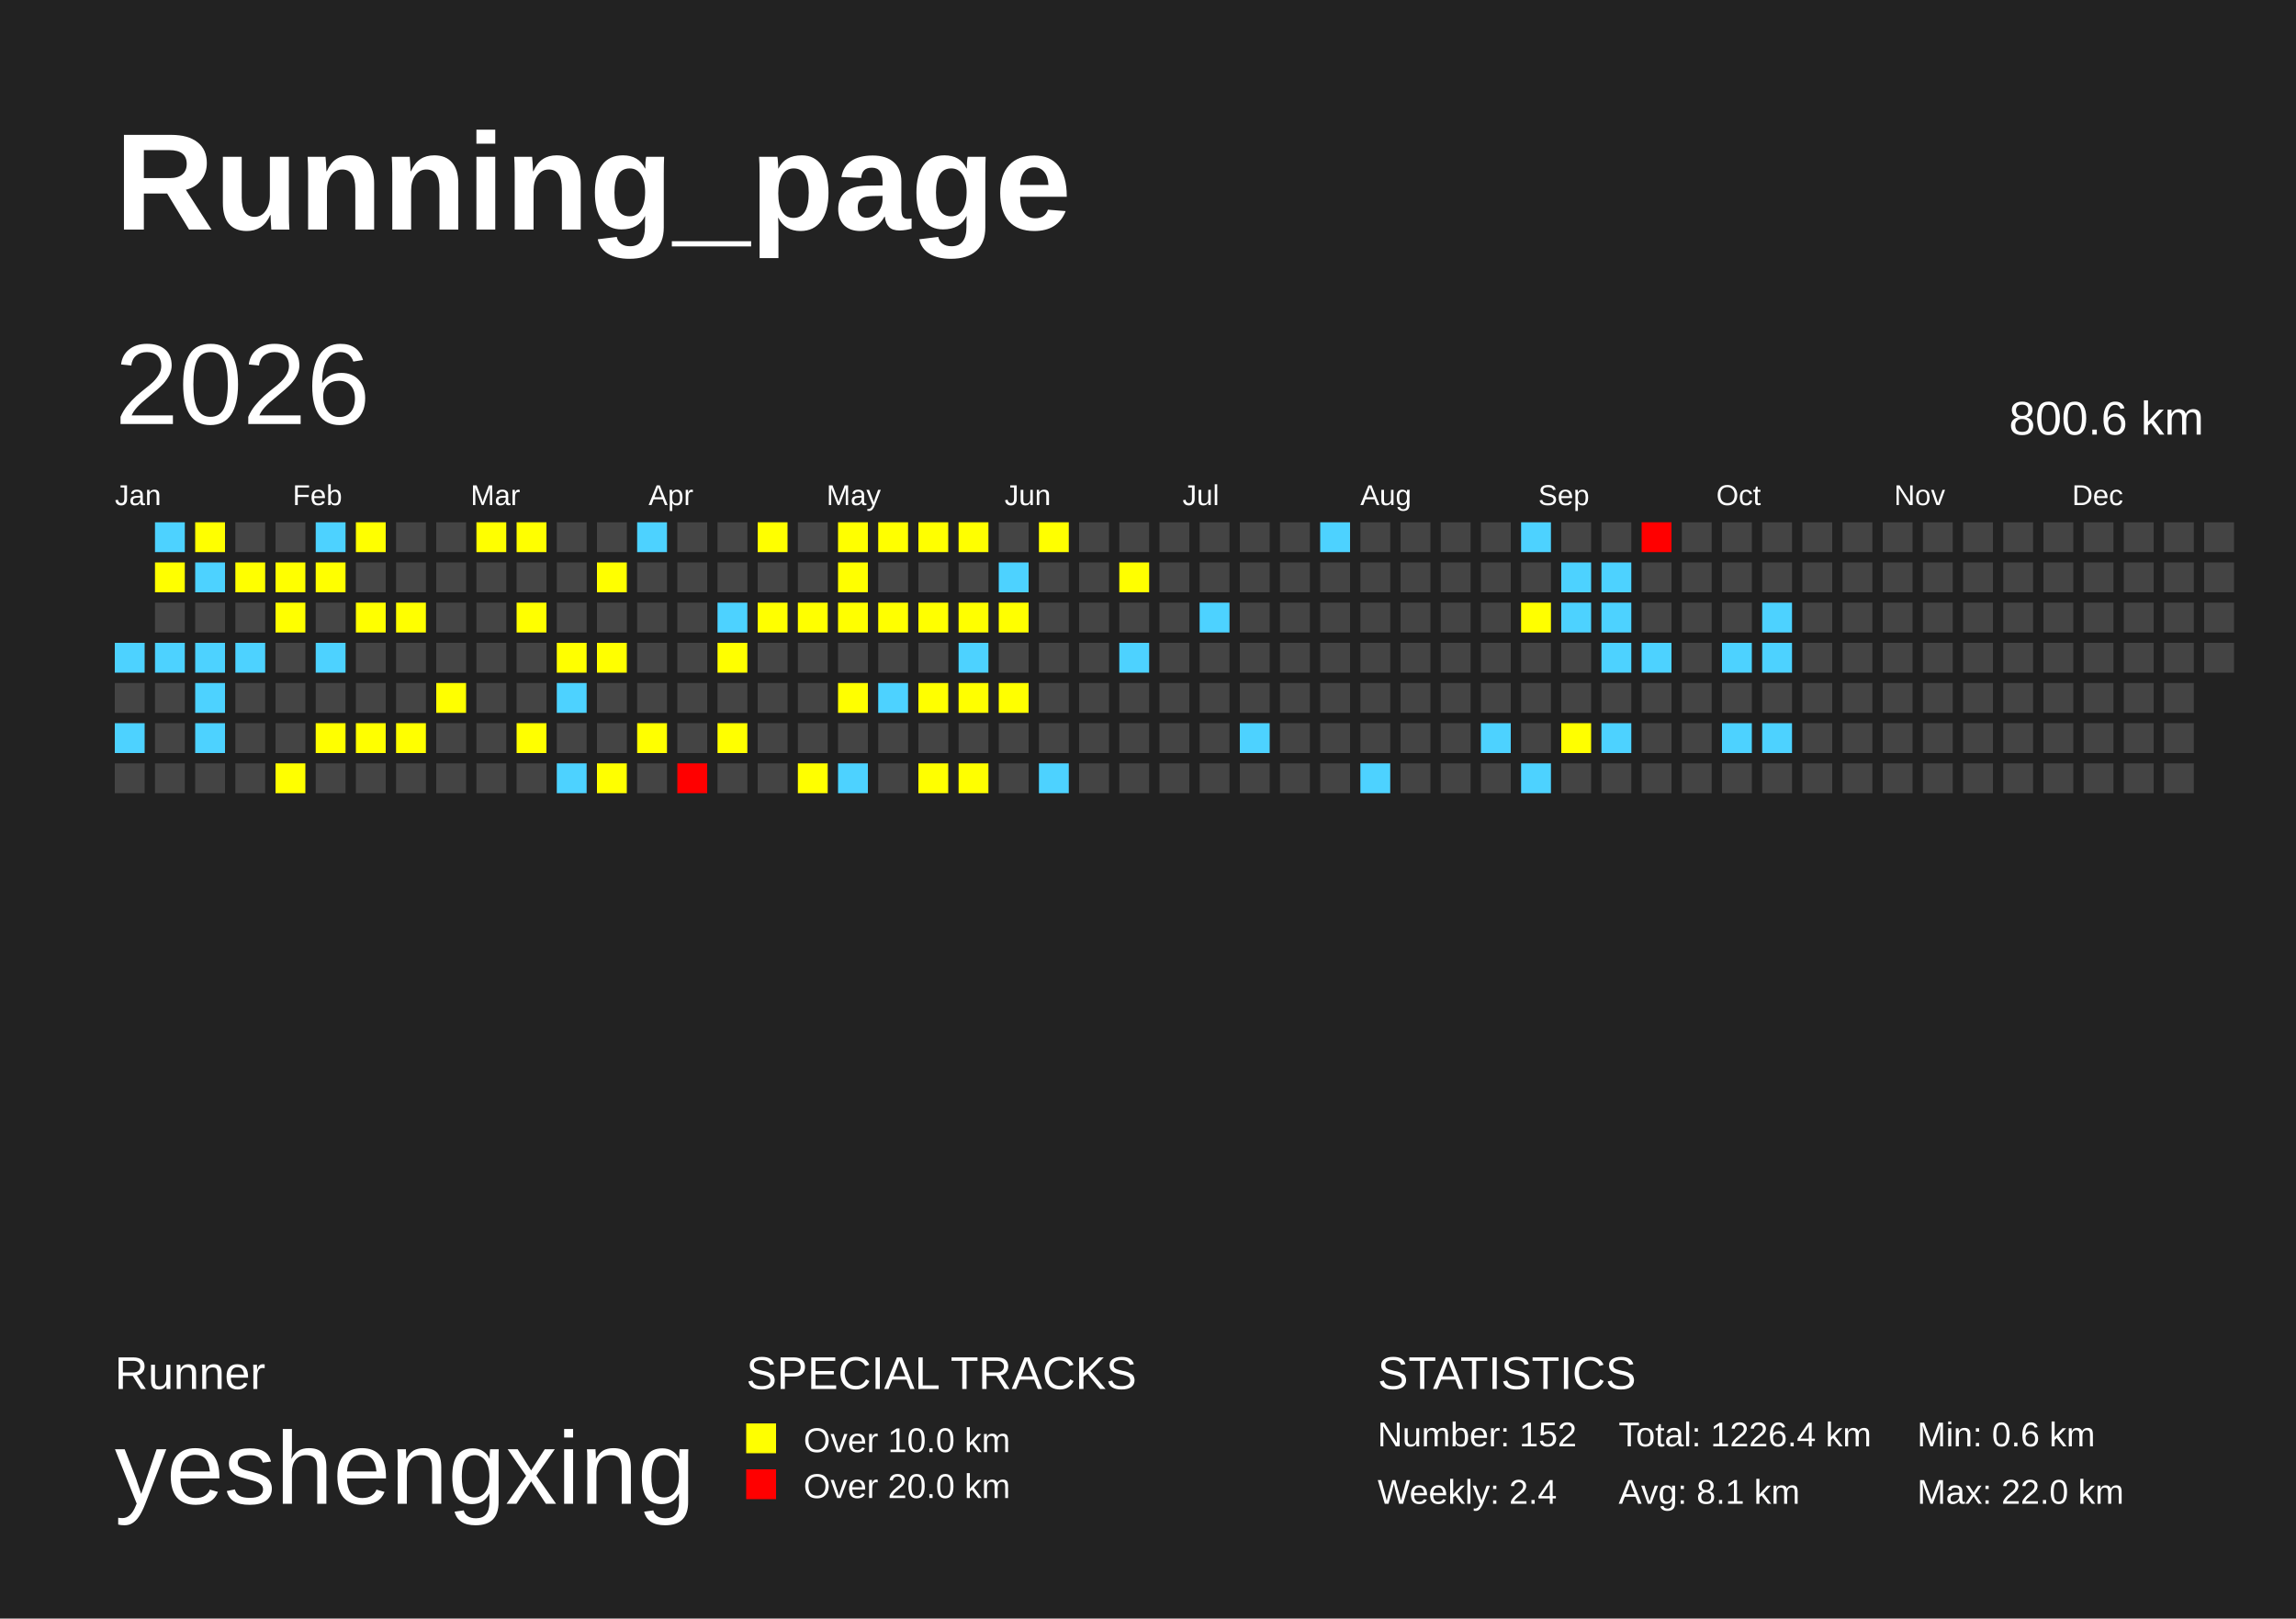
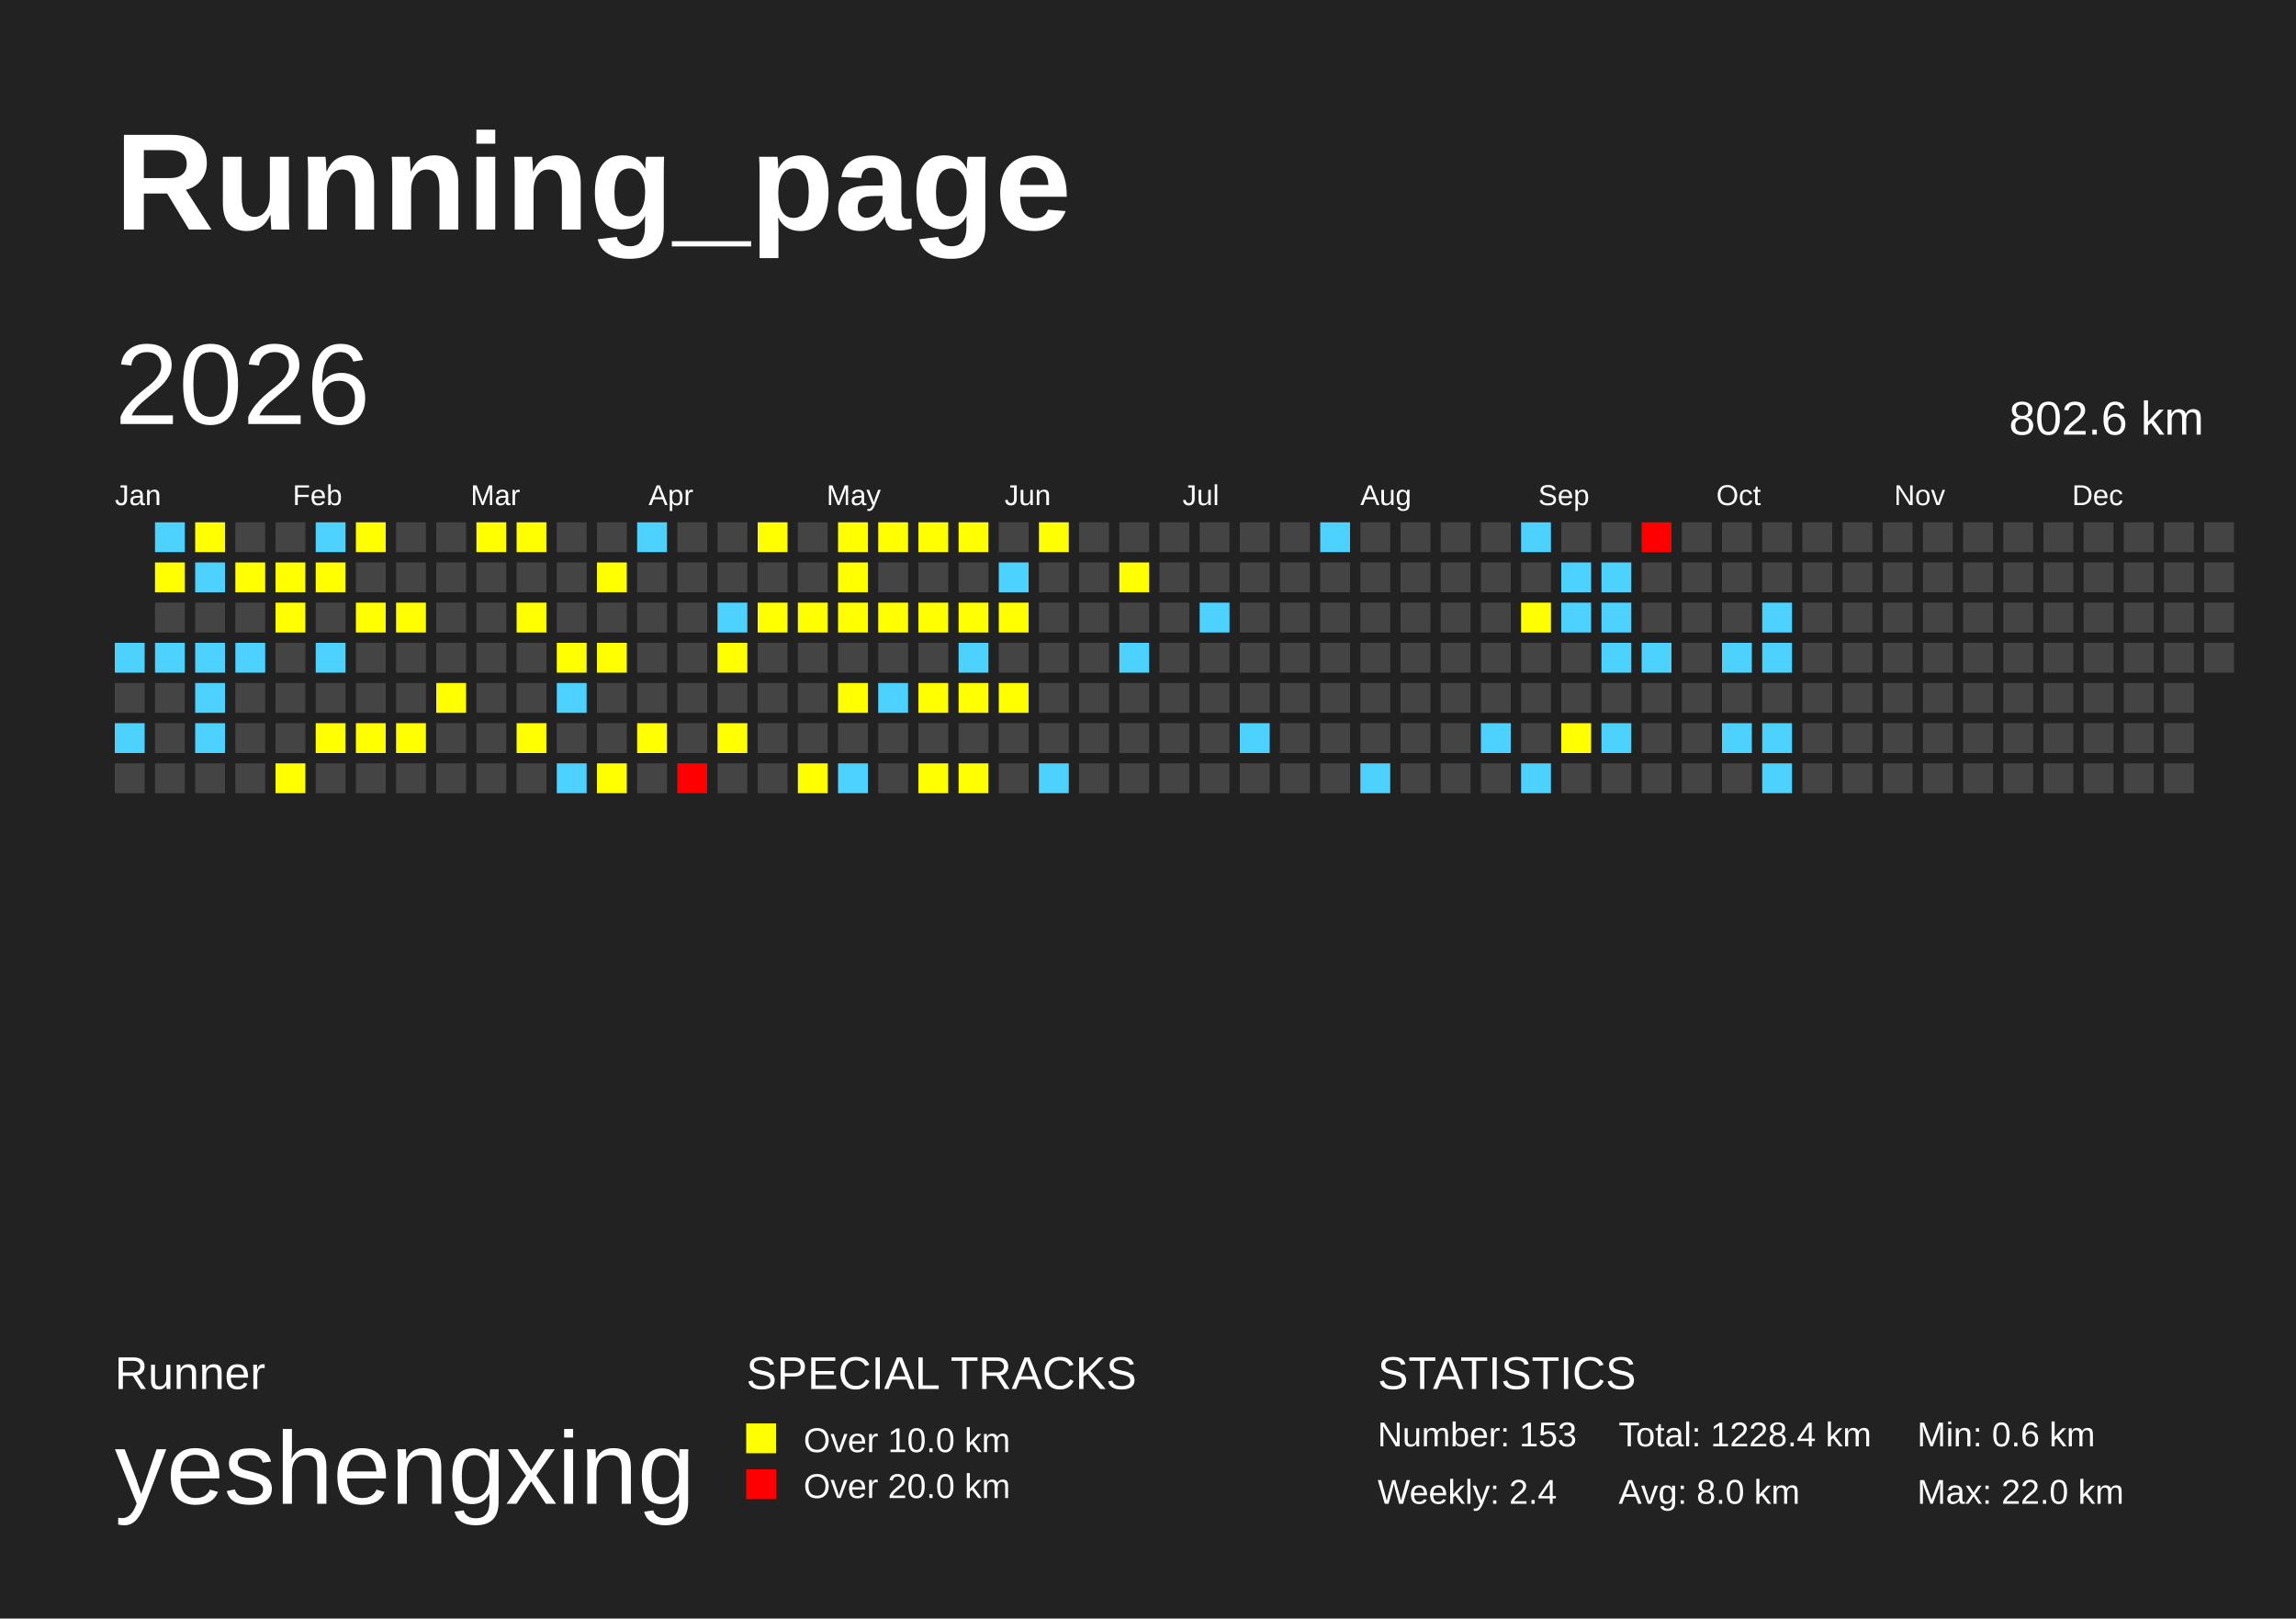
<svg xmlns="http://www.w3.org/2000/svg" baseProfile="full" height="141mm" version="1.1" viewBox="0,0,200,141" width="200mm">
  <defs />
  <rect fill="#222222" height="141" width="200" x="0" y="0" />
  <text fill="#FFFFFF" style="font-size:12px; font-family:Arial; font-weight:bold;" x="10" y="20">Running_page</text>
  <text fill="#FFFFFF" style="font-size:4px; font-family:Arial" x="10" y="121">Runner</text>
  <text fill="#FFFFFF" style="font-size:9px; font-family:Arial" x="10" y="131">yeshengxing</text>
  <text fill="#FFFFFF" style="font-size:4px; font-family:Arial" x="65" y="121">SPECIAL TRACKS</text>
  <rect fill="yellow" height="2.6" width="2.6" x="65" y="124" />
  <text fill="#FFFFFF" style="font-size:3px; font-family:Arial" x="70" y="126.5">Over 10.0 km</text>
  <rect fill="red" height="2.6" width="2.6" x="65" y="128" />
  <text fill="#FFFFFF" style="font-size:3px; font-family:Arial" x="70" y="130.5">Over 20.0 km</text>
  <text fill="#FFFFFF" style="font-size:4px; font-family:Arial" x="120" y="121">STATISTICS</text>
-   <text fill="#FFFFFF" style="font-size:3px; font-family:Arial" x="120" y="126">Number: 152</text>
+   <text fill="#FFFFFF" style="font-size:3px; font-family:Arial" x="120" y="126">Number: 153</text>
  <text fill="#FFFFFF" style="font-size:3px; font-family:Arial" x="120" y="131">Weekly: 2.4</text>
-   <text fill="#FFFFFF" style="font-size:3px; font-family:Arial" x="141" y="126">Total: 1226.4 km</text>
-   <text fill="#FFFFFF" style="font-size:3px; font-family:Arial" x="141" y="131">Avg: 8.1 km</text>
+   <text fill="#FFFFFF" style="font-size:3px; font-family:Arial" x="141" y="126">Total: 1228.4 km</text>
+   <text fill="#FFFFFF" style="font-size:3px; font-family:Arial" x="141" y="131">Avg: 8.0 km</text>
  <text fill="#FFFFFF" style="font-size:3px; font-family:Arial" x="167" y="126">Min: 0.6 km</text>
  <text fill="#FFFFFF" style="font-size:3px; font-family:Arial" x="167" y="131">Max: 22.0 km</text>
  <text dominant-baseline="hanging" fill="#FFFFFF" style="font-size:10.0px; font-family:Arial;" x="10" y="30">2026</text>
-   <text dominant-baseline="hanging" fill="#FFFFFF" style="font-size:4.125px; font-family:Arial;" x="175" y="35">800.6 km</text>
+   <text dominant-baseline="hanging" fill="#FFFFFF" style="font-size:4.125px; font-family:Arial;" x="175" y="35">802.6 km</text>
  <text fill="#FFFFFF" style="font-size:2.5px; font-family:Arial" x="10.0" y="44">Jan</text>
  <text fill="#FFFFFF" style="font-size:2.5px; font-family:Arial" x="25.5" y="44">Feb</text>
  <text fill="#FFFFFF" style="font-size:2.5px; font-family:Arial" x="41.0" y="44">Mar</text>
  <text fill="#FFFFFF" style="font-size:2.5px; font-family:Arial" x="56.5" y="44">Apr</text>
  <text fill="#FFFFFF" style="font-size:2.5px; font-family:Arial" x="72.0" y="44">May</text>
  <text fill="#FFFFFF" style="font-size:2.5px; font-family:Arial" x="87.5" y="44">Jun</text>
  <text fill="#FFFFFF" style="font-size:2.5px; font-family:Arial" x="103.0" y="44">Jul</text>
  <text fill="#FFFFFF" style="font-size:2.5px; font-family:Arial" x="118.5" y="44">Aug</text>
  <text fill="#FFFFFF" style="font-size:2.5px; font-family:Arial" x="134.0" y="44">Sep</text>
  <text fill="#FFFFFF" style="font-size:2.5px; font-family:Arial" x="149.5" y="44">Oct</text>
  <text fill="#FFFFFF" style="font-size:2.5px; font-family:Arial" x="165.0" y="44">Nov</text>
  <text fill="#FFFFFF" style="font-size:2.5px; font-family:Arial" x="180.5" y="44">Dec</text>
  <rect fill="#4dd2ff" height="2.6" width="2.6" x="10.0" y="56.0" />
  <rect fill="#444444" height="2.6" width="2.6" x="10.0" y="59.5" />
  <rect fill="#4dd2ff" height="2.6" width="2.6" x="10.0" y="63.0" />
  <rect fill="#444444" height="2.6" width="2.6" x="10.0" y="66.5" />
  <rect fill="#4dd2ff" height="2.6" width="2.6" x="13.5" y="45.5" />
  <rect fill="yellow" height="2.6" width="2.6" x="13.5" y="49.0" />
  <rect fill="#444444" height="2.6" width="2.6" x="13.5" y="52.5" />
  <rect fill="#4dd2ff" height="2.6" width="2.6" x="13.5" y="56.0" />
  <rect fill="#444444" height="2.6" width="2.6" x="13.5" y="59.5" />
  <rect fill="#444444" height="2.6" width="2.6" x="13.5" y="63.0" />
  <rect fill="#444444" height="2.6" width="2.6" x="13.5" y="66.5" />
  <rect fill="yellow" height="2.6" width="2.6" x="17.0" y="45.5" />
  <rect fill="#4dd2ff" height="2.6" width="2.6" x="17.0" y="49.0" />
  <rect fill="#444444" height="2.6" width="2.6" x="17.0" y="52.5" />
  <rect fill="#4dd2ff" height="2.6" width="2.6" x="17.0" y="56.0" />
  <rect fill="#4dd2ff" height="2.6" width="2.6" x="17.0" y="59.5" />
  <rect fill="#4dd2ff" height="2.6" width="2.6" x="17.0" y="63.0" />
  <rect fill="#444444" height="2.6" width="2.6" x="17.0" y="66.5" />
  <rect fill="#444444" height="2.6" width="2.6" x="20.5" y="45.5" />
  <rect fill="yellow" height="2.6" width="2.6" x="20.5" y="49.0" />
  <rect fill="#444444" height="2.6" width="2.6" x="20.5" y="52.5" />
  <rect fill="#4dd2ff" height="2.6" width="2.6" x="20.5" y="56.0" />
  <rect fill="#444444" height="2.6" width="2.6" x="20.5" y="59.5" />
  <rect fill="#444444" height="2.6" width="2.6" x="20.5" y="63.0" />
  <rect fill="#444444" height="2.6" width="2.6" x="20.5" y="66.5" />
  <rect fill="#444444" height="2.6" width="2.6" x="24.0" y="45.5" />
  <rect fill="yellow" height="2.6" width="2.6" x="24.0" y="49.0" />
  <rect fill="yellow" height="2.6" width="2.6" x="24.0" y="52.5" />
  <rect fill="#444444" height="2.6" width="2.6" x="24.0" y="56.0" />
  <rect fill="#444444" height="2.6" width="2.6" x="24.0" y="59.5" />
  <rect fill="#444444" height="2.6" width="2.6" x="24.0" y="63.0" />
  <rect fill="yellow" height="2.6" width="2.6" x="24.0" y="66.5" />
  <rect fill="#4dd2ff" height="2.6" width="2.6" x="27.5" y="45.5" />
  <rect fill="yellow" height="2.6" width="2.6" x="27.5" y="49.0" />
  <rect fill="#444444" height="2.6" width="2.6" x="27.5" y="52.5" />
  <rect fill="#4dd2ff" height="2.6" width="2.6" x="27.5" y="56.0" />
  <rect fill="#444444" height="2.6" width="2.6" x="27.5" y="59.5" />
  <rect fill="yellow" height="2.6" width="2.6" x="27.5" y="63.0" />
  <rect fill="#444444" height="2.6" width="2.6" x="27.5" y="66.5" />
  <rect fill="yellow" height="2.6" width="2.6" x="31.0" y="45.5" />
  <rect fill="#444444" height="2.6" width="2.6" x="31.0" y="49.0" />
  <rect fill="yellow" height="2.6" width="2.6" x="31.0" y="52.5" />
  <rect fill="#444444" height="2.6" width="2.6" x="31.0" y="56.0" />
  <rect fill="#444444" height="2.6" width="2.6" x="31.0" y="59.5" />
  <rect fill="yellow" height="2.6" width="2.6" x="31.0" y="63.0" />
  <rect fill="#444444" height="2.6" width="2.6" x="31.0" y="66.5" />
  <rect fill="#444444" height="2.6" width="2.6" x="34.5" y="45.5" />
  <rect fill="#444444" height="2.6" width="2.6" x="34.5" y="49.0" />
  <rect fill="yellow" height="2.6" width="2.6" x="34.5" y="52.5" />
  <rect fill="#444444" height="2.6" width="2.6" x="34.5" y="56.0" />
  <rect fill="#444444" height="2.6" width="2.6" x="34.5" y="59.5" />
  <rect fill="yellow" height="2.6" width="2.6" x="34.5" y="63.0" />
  <rect fill="#444444" height="2.6" width="2.6" x="34.5" y="66.5" />
  <rect fill="#444444" height="2.6" width="2.6" x="38.0" y="45.5" />
  <rect fill="#444444" height="2.6" width="2.6" x="38.0" y="49.0" />
  <rect fill="#444444" height="2.6" width="2.6" x="38.0" y="52.5" />
  <rect fill="#444444" height="2.6" width="2.6" x="38.0" y="56.0" />
  <rect fill="yellow" height="2.6" width="2.6" x="38.0" y="59.5" />
  <rect fill="#444444" height="2.6" width="2.6" x="38.0" y="63.0" />
  <rect fill="#444444" height="2.6" width="2.6" x="38.0" y="66.5" />
  <rect fill="yellow" height="2.6" width="2.6" x="41.5" y="45.5" />
  <rect fill="#444444" height="2.6" width="2.6" x="41.5" y="49.0" />
  <rect fill="#444444" height="2.6" width="2.6" x="41.5" y="52.5" />
  <rect fill="#444444" height="2.6" width="2.6" x="41.5" y="56.0" />
  <rect fill="#444444" height="2.6" width="2.6" x="41.5" y="59.5" />
  <rect fill="#444444" height="2.6" width="2.6" x="41.5" y="63.0" />
  <rect fill="#444444" height="2.6" width="2.6" x="41.5" y="66.5" />
  <rect fill="yellow" height="2.6" width="2.6" x="45.0" y="45.5" />
  <rect fill="#444444" height="2.6" width="2.6" x="45.0" y="49.0" />
  <rect fill="yellow" height="2.6" width="2.6" x="45.0" y="52.5" />
  <rect fill="#444444" height="2.6" width="2.6" x="45.0" y="56.0" />
  <rect fill="#444444" height="2.6" width="2.6" x="45.0" y="59.5" />
  <rect fill="yellow" height="2.6" width="2.6" x="45.0" y="63.0" />
  <rect fill="#444444" height="2.6" width="2.6" x="45.0" y="66.5" />
  <rect fill="#444444" height="2.6" width="2.6" x="48.5" y="45.5" />
  <rect fill="#444444" height="2.6" width="2.6" x="48.5" y="49.0" />
  <rect fill="#444444" height="2.6" width="2.6" x="48.5" y="52.5" />
  <rect fill="yellow" height="2.6" width="2.6" x="48.5" y="56.0" />
  <rect fill="#4dd2ff" height="2.6" width="2.6" x="48.5" y="59.5" />
  <rect fill="#444444" height="2.6" width="2.6" x="48.5" y="63.0" />
  <rect fill="#4dd2ff" height="2.6" width="2.6" x="48.5" y="66.5" />
  <rect fill="#444444" height="2.6" width="2.6" x="52.0" y="45.5" />
  <rect fill="yellow" height="2.6" width="2.6" x="52.0" y="49.0" />
  <rect fill="#444444" height="2.6" width="2.6" x="52.0" y="52.5" />
  <rect fill="yellow" height="2.6" width="2.6" x="52.0" y="56.0" />
  <rect fill="#444444" height="2.6" width="2.6" x="52.0" y="59.5" />
  <rect fill="#444444" height="2.6" width="2.6" x="52.0" y="63.0" />
  <rect fill="yellow" height="2.6" width="2.6" x="52.0" y="66.5" />
  <rect fill="#4dd2ff" height="2.6" width="2.6" x="55.5" y="45.5" />
  <rect fill="#444444" height="2.6" width="2.6" x="55.5" y="49.0" />
  <rect fill="#444444" height="2.6" width="2.6" x="55.5" y="52.5" />
  <rect fill="#444444" height="2.6" width="2.6" x="55.5" y="56.0" />
  <rect fill="#444444" height="2.6" width="2.6" x="55.5" y="59.5" />
  <rect fill="yellow" height="2.6" width="2.6" x="55.5" y="63.0" />
  <rect fill="#444444" height="2.6" width="2.6" x="55.5" y="66.5" />
  <rect fill="#444444" height="2.6" width="2.6" x="59.0" y="45.5" />
  <rect fill="#444444" height="2.6" width="2.6" x="59.0" y="49.0" />
  <rect fill="#444444" height="2.6" width="2.6" x="59.0" y="52.5" />
  <rect fill="#444444" height="2.6" width="2.6" x="59.0" y="56.0" />
  <rect fill="#444444" height="2.6" width="2.6" x="59.0" y="59.5" />
  <rect fill="#444444" height="2.6" width="2.6" x="59.0" y="63.0" />
  <rect fill="red" height="2.6" width="2.6" x="59.0" y="66.5" />
  <rect fill="#444444" height="2.6" width="2.6" x="62.5" y="45.5" />
  <rect fill="#444444" height="2.6" width="2.6" x="62.5" y="49.0" />
  <rect fill="#4dd2ff" height="2.6" width="2.6" x="62.5" y="52.5" />
  <rect fill="yellow" height="2.6" width="2.6" x="62.5" y="56.0" />
  <rect fill="#444444" height="2.6" width="2.6" x="62.5" y="59.5" />
  <rect fill="yellow" height="2.6" width="2.6" x="62.5" y="63.0" />
  <rect fill="#444444" height="2.6" width="2.6" x="62.5" y="66.5" />
  <rect fill="yellow" height="2.6" width="2.6" x="66.0" y="45.5" />
  <rect fill="#444444" height="2.6" width="2.6" x="66.0" y="49.0" />
  <rect fill="yellow" height="2.6" width="2.6" x="66.0" y="52.5" />
  <rect fill="#444444" height="2.6" width="2.6" x="66.0" y="56.0" />
  <rect fill="#444444" height="2.6" width="2.6" x="66.0" y="59.5" />
  <rect fill="#444444" height="2.6" width="2.6" x="66.0" y="63.0" />
  <rect fill="#444444" height="2.6" width="2.6" x="66.0" y="66.5" />
  <rect fill="#444444" height="2.6" width="2.6" x="69.5" y="45.5" />
  <rect fill="#444444" height="2.6" width="2.6" x="69.5" y="49.0" />
  <rect fill="yellow" height="2.6" width="2.6" x="69.5" y="52.5" />
  <rect fill="#444444" height="2.6" width="2.6" x="69.5" y="56.0" />
  <rect fill="#444444" height="2.6" width="2.6" x="69.5" y="59.5" />
  <rect fill="#444444" height="2.6" width="2.6" x="69.5" y="63.0" />
  <rect fill="yellow" height="2.6" width="2.6" x="69.5" y="66.5" />
  <rect fill="yellow" height="2.6" width="2.6" x="73.0" y="45.5" />
  <rect fill="yellow" height="2.6" width="2.6" x="73.0" y="49.0" />
  <rect fill="yellow" height="2.6" width="2.6" x="73.0" y="52.5" />
  <rect fill="#444444" height="2.6" width="2.6" x="73.0" y="56.0" />
  <rect fill="yellow" height="2.6" width="2.6" x="73.0" y="59.5" />
  <rect fill="#444444" height="2.6" width="2.6" x="73.0" y="63.0" />
  <rect fill="#4dd2ff" height="2.6" width="2.6" x="73.0" y="66.5" />
  <rect fill="yellow" height="2.6" width="2.6" x="76.5" y="45.5" />
  <rect fill="#444444" height="2.6" width="2.6" x="76.5" y="49.0" />
  <rect fill="yellow" height="2.6" width="2.6" x="76.5" y="52.5" />
  <rect fill="#444444" height="2.6" width="2.6" x="76.5" y="56.0" />
  <rect fill="#4dd2ff" height="2.6" width="2.6" x="76.5" y="59.5" />
  <rect fill="#444444" height="2.6" width="2.6" x="76.5" y="63.0" />
  <rect fill="#444444" height="2.6" width="2.6" x="76.5" y="66.5" />
  <rect fill="yellow" height="2.6" width="2.6" x="80.0" y="45.5" />
  <rect fill="#444444" height="2.6" width="2.6" x="80.0" y="49.0" />
  <rect fill="yellow" height="2.6" width="2.6" x="80.0" y="52.5" />
  <rect fill="#444444" height="2.6" width="2.6" x="80.0" y="56.0" />
  <rect fill="yellow" height="2.6" width="2.6" x="80.0" y="59.5" />
  <rect fill="#444444" height="2.6" width="2.6" x="80.0" y="63.0" />
  <rect fill="yellow" height="2.6" width="2.6" x="80.0" y="66.5" />
  <rect fill="yellow" height="2.6" width="2.6" x="83.5" y="45.5" />
  <rect fill="#444444" height="2.6" width="2.6" x="83.5" y="49.0" />
  <rect fill="yellow" height="2.6" width="2.6" x="83.5" y="52.5" />
  <rect fill="#4dd2ff" height="2.6" width="2.6" x="83.5" y="56.0" />
  <rect fill="yellow" height="2.6" width="2.6" x="83.5" y="59.5" />
  <rect fill="#444444" height="2.6" width="2.6" x="83.5" y="63.0" />
  <rect fill="yellow" height="2.6" width="2.6" x="83.5" y="66.5" />
  <rect fill="#444444" height="2.6" width="2.6" x="87.0" y="45.5" />
  <rect fill="#4dd2ff" height="2.6" width="2.6" x="87.0" y="49.0" />
  <rect fill="yellow" height="2.6" width="2.6" x="87.0" y="52.5" />
  <rect fill="#444444" height="2.6" width="2.6" x="87.0" y="56.0" />
  <rect fill="yellow" height="2.6" width="2.6" x="87.0" y="59.5" />
  <rect fill="#444444" height="2.6" width="2.6" x="87.0" y="63.0" />
  <rect fill="#444444" height="2.6" width="2.6" x="87.0" y="66.5" />
  <rect fill="yellow" height="2.6" width="2.6" x="90.5" y="45.5" />
  <rect fill="#444444" height="2.6" width="2.6" x="90.5" y="49.0" />
  <rect fill="#444444" height="2.6" width="2.6" x="90.5" y="52.5" />
  <rect fill="#444444" height="2.6" width="2.6" x="90.5" y="56.0" />
  <rect fill="#444444" height="2.6" width="2.6" x="90.5" y="59.5" />
  <rect fill="#444444" height="2.6" width="2.6" x="90.5" y="63.0" />
  <rect fill="#4dd2ff" height="2.6" width="2.6" x="90.5" y="66.5" />
  <rect fill="#444444" height="2.6" width="2.6" x="94.0" y="45.5" />
  <rect fill="#444444" height="2.6" width="2.6" x="94.0" y="49.0" />
  <rect fill="#444444" height="2.6" width="2.6" x="94.0" y="52.5" />
  <rect fill="#444444" height="2.6" width="2.6" x="94.0" y="56.0" />
  <rect fill="#444444" height="2.6" width="2.6" x="94.0" y="59.5" />
  <rect fill="#444444" height="2.6" width="2.6" x="94.0" y="63.0" />
  <rect fill="#444444" height="2.6" width="2.6" x="94.0" y="66.5" />
  <rect fill="#444444" height="2.6" width="2.6" x="97.5" y="45.5" />
  <rect fill="yellow" height="2.6" width="2.6" x="97.5" y="49.0" />
  <rect fill="#444444" height="2.6" width="2.6" x="97.5" y="52.5" />
  <rect fill="#4dd2ff" height="2.6" width="2.6" x="97.5" y="56.0" />
  <rect fill="#444444" height="2.6" width="2.6" x="97.5" y="59.5" />
  <rect fill="#444444" height="2.6" width="2.6" x="97.5" y="63.0" />
  <rect fill="#444444" height="2.6" width="2.6" x="97.5" y="66.5" />
  <rect fill="#444444" height="2.6" width="2.6" x="101.0" y="45.5" />
  <rect fill="#444444" height="2.6" width="2.6" x="101.0" y="49.0" />
  <rect fill="#444444" height="2.6" width="2.6" x="101.0" y="52.5" />
  <rect fill="#444444" height="2.6" width="2.6" x="101.0" y="56.0" />
  <rect fill="#444444" height="2.6" width="2.6" x="101.0" y="59.5" />
  <rect fill="#444444" height="2.6" width="2.6" x="101.0" y="63.0" />
  <rect fill="#444444" height="2.6" width="2.6" x="101.0" y="66.5" />
  <rect fill="#444444" height="2.6" width="2.6" x="104.5" y="45.5" />
  <rect fill="#444444" height="2.6" width="2.6" x="104.5" y="49.0" />
  <rect fill="#4dd2ff" height="2.6" width="2.6" x="104.5" y="52.5" />
  <rect fill="#444444" height="2.6" width="2.6" x="104.5" y="56.0" />
  <rect fill="#444444" height="2.6" width="2.6" x="104.5" y="59.5" />
  <rect fill="#444444" height="2.6" width="2.6" x="104.5" y="63.0" />
  <rect fill="#444444" height="2.6" width="2.6" x="104.5" y="66.5" />
  <rect fill="#444444" height="2.6" width="2.6" x="108.0" y="45.5" />
  <rect fill="#444444" height="2.6" width="2.6" x="108.0" y="49.0" />
  <rect fill="#444444" height="2.6" width="2.6" x="108.0" y="52.5" />
  <rect fill="#444444" height="2.6" width="2.6" x="108.0" y="56.0" />
  <rect fill="#444444" height="2.6" width="2.6" x="108.0" y="59.5" />
  <rect fill="#4dd2ff" height="2.6" width="2.6" x="108.0" y="63.0" />
  <rect fill="#444444" height="2.6" width="2.6" x="108.0" y="66.5" />
  <rect fill="#444444" height="2.6" width="2.6" x="111.5" y="45.5" />
  <rect fill="#444444" height="2.6" width="2.6" x="111.5" y="49.0" />
  <rect fill="#444444" height="2.6" width="2.6" x="111.5" y="52.5" />
  <rect fill="#444444" height="2.6" width="2.6" x="111.5" y="56.0" />
  <rect fill="#444444" height="2.6" width="2.6" x="111.5" y="59.5" />
  <rect fill="#444444" height="2.6" width="2.6" x="111.5" y="63.0" />
  <rect fill="#444444" height="2.6" width="2.6" x="111.5" y="66.5" />
  <rect fill="#4dd2ff" height="2.6" width="2.6" x="115.0" y="45.5" />
  <rect fill="#444444" height="2.6" width="2.6" x="115.0" y="49.0" />
  <rect fill="#444444" height="2.6" width="2.6" x="115.0" y="52.5" />
  <rect fill="#444444" height="2.6" width="2.6" x="115.0" y="56.0" />
  <rect fill="#444444" height="2.6" width="2.6" x="115.0" y="59.5" />
  <rect fill="#444444" height="2.6" width="2.6" x="115.0" y="63.0" />
  <rect fill="#444444" height="2.6" width="2.6" x="115.0" y="66.5" />
  <rect fill="#444444" height="2.6" width="2.6" x="118.5" y="45.5" />
  <rect fill="#444444" height="2.6" width="2.6" x="118.5" y="49.0" />
  <rect fill="#444444" height="2.6" width="2.6" x="118.5" y="52.5" />
  <rect fill="#444444" height="2.6" width="2.6" x="118.5" y="56.0" />
  <rect fill="#444444" height="2.6" width="2.6" x="118.5" y="59.5" />
  <rect fill="#444444" height="2.6" width="2.6" x="118.5" y="63.0" />
  <rect fill="#4dd2ff" height="2.6" width="2.6" x="118.5" y="66.5" />
  <rect fill="#444444" height="2.6" width="2.6" x="122.0" y="45.5" />
  <rect fill="#444444" height="2.6" width="2.6" x="122.0" y="49.0" />
  <rect fill="#444444" height="2.6" width="2.6" x="122.0" y="52.5" />
  <rect fill="#444444" height="2.6" width="2.6" x="122.0" y="56.0" />
  <rect fill="#444444" height="2.6" width="2.6" x="122.0" y="59.5" />
  <rect fill="#444444" height="2.6" width="2.6" x="122.0" y="63.0" />
  <rect fill="#444444" height="2.6" width="2.6" x="122.0" y="66.5" />
  <rect fill="#444444" height="2.6" width="2.6" x="125.5" y="45.5" />
  <rect fill="#444444" height="2.6" width="2.6" x="125.5" y="49.0" />
  <rect fill="#444444" height="2.6" width="2.6" x="125.5" y="52.5" />
  <rect fill="#444444" height="2.6" width="2.6" x="125.5" y="56.0" />
  <rect fill="#444444" height="2.6" width="2.6" x="125.5" y="59.5" />
  <rect fill="#444444" height="2.6" width="2.6" x="125.5" y="63.0" />
  <rect fill="#444444" height="2.6" width="2.6" x="125.5" y="66.5" />
  <rect fill="#444444" height="2.6" width="2.6" x="129.0" y="45.5" />
  <rect fill="#444444" height="2.6" width="2.6" x="129.0" y="49.0" />
  <rect fill="#444444" height="2.6" width="2.6" x="129.0" y="52.5" />
  <rect fill="#444444" height="2.6" width="2.6" x="129.0" y="56.0" />
  <rect fill="#444444" height="2.6" width="2.6" x="129.0" y="59.5" />
  <rect fill="#4dd2ff" height="2.6" width="2.6" x="129.0" y="63.0" />
  <rect fill="#444444" height="2.6" width="2.6" x="129.0" y="66.5" />
  <rect fill="#4dd2ff" height="2.6" width="2.6" x="132.5" y="45.5" />
  <rect fill="#444444" height="2.6" width="2.6" x="132.5" y="49.0" />
  <rect fill="yellow" height="2.6" width="2.6" x="132.5" y="52.5" />
  <rect fill="#444444" height="2.6" width="2.6" x="132.5" y="56.0" />
  <rect fill="#444444" height="2.6" width="2.6" x="132.5" y="59.5" />
  <rect fill="#444444" height="2.6" width="2.6" x="132.5" y="63.0" />
  <rect fill="#4dd2ff" height="2.6" width="2.6" x="132.5" y="66.5" />
  <rect fill="#444444" height="2.6" width="2.6" x="136.0" y="45.5" />
  <rect fill="#4dd2ff" height="2.6" width="2.6" x="136.0" y="49.0" />
  <rect fill="#4dd2ff" height="2.6" width="2.6" x="136.0" y="52.5" />
  <rect fill="#444444" height="2.6" width="2.6" x="136.0" y="56.0" />
  <rect fill="#444444" height="2.6" width="2.6" x="136.0" y="59.5" />
  <rect fill="yellow" height="2.6" width="2.6" x="136.0" y="63.0" />
  <rect fill="#444444" height="2.6" width="2.6" x="136.0" y="66.5" />
  <rect fill="#444444" height="2.6" width="2.6" x="139.5" y="45.5" />
  <rect fill="#4dd2ff" height="2.6" width="2.6" x="139.5" y="49.0" />
  <rect fill="#4dd2ff" height="2.6" width="2.6" x="139.5" y="52.5" />
  <rect fill="#4dd2ff" height="2.6" width="2.6" x="139.5" y="56.0" />
  <rect fill="#444444" height="2.6" width="2.6" x="139.5" y="59.5" />
  <rect fill="#4dd2ff" height="2.6" width="2.6" x="139.5" y="63.0" />
  <rect fill="#444444" height="2.6" width="2.6" x="139.5" y="66.5" />
  <rect fill="red" height="2.6" width="2.6" x="143.0" y="45.5" />
  <rect fill="#444444" height="2.6" width="2.6" x="143.0" y="49.0" />
  <rect fill="#444444" height="2.6" width="2.6" x="143.0" y="52.5" />
  <rect fill="#4dd2ff" height="2.6" width="2.6" x="143.0" y="56.0" />
  <rect fill="#444444" height="2.6" width="2.6" x="143.0" y="59.5" />
  <rect fill="#444444" height="2.6" width="2.6" x="143.0" y="63.0" />
  <rect fill="#444444" height="2.6" width="2.6" x="143.0" y="66.5" />
  <rect fill="#444444" height="2.6" width="2.6" x="146.5" y="45.5" />
  <rect fill="#444444" height="2.6" width="2.6" x="146.5" y="49.0" />
  <rect fill="#444444" height="2.6" width="2.6" x="146.5" y="52.5" />
  <rect fill="#444444" height="2.6" width="2.6" x="146.5" y="56.0" />
  <rect fill="#444444" height="2.6" width="2.6" x="146.5" y="59.5" />
  <rect fill="#444444" height="2.6" width="2.6" x="146.5" y="63.0" />
  <rect fill="#444444" height="2.6" width="2.6" x="146.5" y="66.5" />
  <rect fill="#444444" height="2.6" width="2.6" x="150.0" y="45.5" />
  <rect fill="#444444" height="2.6" width="2.6" x="150.0" y="49.0" />
  <rect fill="#444444" height="2.6" width="2.6" x="150.0" y="52.5" />
  <rect fill="#4dd2ff" height="2.6" width="2.6" x="150.0" y="56.0" />
  <rect fill="#444444" height="2.6" width="2.6" x="150.0" y="59.5" />
  <rect fill="#4dd2ff" height="2.6" width="2.6" x="150.0" y="63.0" />
  <rect fill="#444444" height="2.6" width="2.6" x="150.0" y="66.5" />
  <rect fill="#444444" height="2.6" width="2.6" x="153.5" y="45.5" />
  <rect fill="#444444" height="2.6" width="2.6" x="153.5" y="49.0" />
  <rect fill="#4dd2ff" height="2.6" width="2.6" x="153.5" y="52.5" />
  <rect fill="#4dd2ff" height="2.6" width="2.6" x="153.5" y="56.0" />
  <rect fill="#444444" height="2.6" width="2.6" x="153.5" y="59.5" />
  <rect fill="#4dd2ff" height="2.6" width="2.6" x="153.5" y="63.0" />
-   <rect fill="#444444" height="2.6" width="2.6" x="153.5" y="66.5" />
+   <rect fill="#4dd2ff" height="2.6" width="2.6" x="153.5" y="66.5" />
  <rect fill="#444444" height="2.6" width="2.6" x="157.0" y="45.5" />
  <rect fill="#444444" height="2.6" width="2.6" x="157.0" y="49.0" />
  <rect fill="#444444" height="2.6" width="2.6" x="157.0" y="52.5" />
  <rect fill="#444444" height="2.6" width="2.6" x="157.0" y="56.0" />
  <rect fill="#444444" height="2.6" width="2.6" x="157.0" y="59.5" />
  <rect fill="#444444" height="2.6" width="2.6" x="157.0" y="63.0" />
  <rect fill="#444444" height="2.6" width="2.6" x="157.0" y="66.5" />
  <rect fill="#444444" height="2.6" width="2.6" x="160.5" y="45.5" />
  <rect fill="#444444" height="2.6" width="2.6" x="160.5" y="49.0" />
  <rect fill="#444444" height="2.6" width="2.6" x="160.5" y="52.5" />
  <rect fill="#444444" height="2.6" width="2.6" x="160.5" y="56.0" />
  <rect fill="#444444" height="2.6" width="2.6" x="160.5" y="59.5" />
  <rect fill="#444444" height="2.6" width="2.6" x="160.5" y="63.0" />
  <rect fill="#444444" height="2.6" width="2.6" x="160.5" y="66.5" />
  <rect fill="#444444" height="2.6" width="2.6" x="164.0" y="45.5" />
  <rect fill="#444444" height="2.6" width="2.6" x="164.0" y="49.0" />
  <rect fill="#444444" height="2.6" width="2.6" x="164.0" y="52.5" />
  <rect fill="#444444" height="2.6" width="2.6" x="164.0" y="56.0" />
  <rect fill="#444444" height="2.6" width="2.6" x="164.0" y="59.5" />
  <rect fill="#444444" height="2.6" width="2.6" x="164.0" y="63.0" />
  <rect fill="#444444" height="2.6" width="2.6" x="164.0" y="66.5" />
  <rect fill="#444444" height="2.6" width="2.6" x="167.5" y="45.5" />
  <rect fill="#444444" height="2.6" width="2.6" x="167.5" y="49.0" />
  <rect fill="#444444" height="2.6" width="2.6" x="167.5" y="52.5" />
  <rect fill="#444444" height="2.6" width="2.6" x="167.5" y="56.0" />
  <rect fill="#444444" height="2.6" width="2.6" x="167.5" y="59.5" />
  <rect fill="#444444" height="2.6" width="2.6" x="167.5" y="63.0" />
  <rect fill="#444444" height="2.6" width="2.6" x="167.5" y="66.5" />
  <rect fill="#444444" height="2.6" width="2.6" x="171.0" y="45.5" />
  <rect fill="#444444" height="2.6" width="2.6" x="171.0" y="49.0" />
  <rect fill="#444444" height="2.6" width="2.6" x="171.0" y="52.5" />
  <rect fill="#444444" height="2.6" width="2.6" x="171.0" y="56.0" />
  <rect fill="#444444" height="2.6" width="2.6" x="171.0" y="59.5" />
  <rect fill="#444444" height="2.6" width="2.6" x="171.0" y="63.0" />
  <rect fill="#444444" height="2.6" width="2.6" x="171.0" y="66.5" />
  <rect fill="#444444" height="2.6" width="2.6" x="174.5" y="45.5" />
  <rect fill="#444444" height="2.6" width="2.6" x="174.5" y="49.0" />
  <rect fill="#444444" height="2.6" width="2.6" x="174.5" y="52.5" />
  <rect fill="#444444" height="2.6" width="2.6" x="174.5" y="56.0" />
  <rect fill="#444444" height="2.6" width="2.6" x="174.5" y="59.5" />
  <rect fill="#444444" height="2.6" width="2.6" x="174.5" y="63.0" />
  <rect fill="#444444" height="2.6" width="2.6" x="174.5" y="66.5" />
  <rect fill="#444444" height="2.6" width="2.6" x="178.0" y="45.5" />
  <rect fill="#444444" height="2.6" width="2.6" x="178.0" y="49.0" />
  <rect fill="#444444" height="2.6" width="2.6" x="178.0" y="52.5" />
  <rect fill="#444444" height="2.6" width="2.6" x="178.0" y="56.0" />
  <rect fill="#444444" height="2.6" width="2.6" x="178.0" y="59.5" />
  <rect fill="#444444" height="2.6" width="2.6" x="178.0" y="63.0" />
  <rect fill="#444444" height="2.6" width="2.6" x="178.0" y="66.5" />
  <rect fill="#444444" height="2.6" width="2.6" x="181.5" y="45.5" />
  <rect fill="#444444" height="2.6" width="2.6" x="181.5" y="49.0" />
  <rect fill="#444444" height="2.6" width="2.6" x="181.5" y="52.5" />
  <rect fill="#444444" height="2.6" width="2.6" x="181.5" y="56.0" />
  <rect fill="#444444" height="2.6" width="2.6" x="181.5" y="59.5" />
  <rect fill="#444444" height="2.6" width="2.6" x="181.5" y="63.0" />
  <rect fill="#444444" height="2.6" width="2.6" x="181.5" y="66.5" />
  <rect fill="#444444" height="2.6" width="2.6" x="185.0" y="45.5" />
  <rect fill="#444444" height="2.6" width="2.6" x="185.0" y="49.0" />
  <rect fill="#444444" height="2.6" width="2.6" x="185.0" y="52.5" />
  <rect fill="#444444" height="2.6" width="2.6" x="185.0" y="56.0" />
  <rect fill="#444444" height="2.6" width="2.6" x="185.0" y="59.5" />
  <rect fill="#444444" height="2.6" width="2.6" x="185.0" y="63.0" />
  <rect fill="#444444" height="2.6" width="2.6" x="185.0" y="66.5" />
  <rect fill="#444444" height="2.6" width="2.6" x="188.5" y="45.5" />
  <rect fill="#444444" height="2.6" width="2.6" x="188.5" y="49.0" />
  <rect fill="#444444" height="2.6" width="2.6" x="188.5" y="52.5" />
  <rect fill="#444444" height="2.6" width="2.6" x="188.5" y="56.0" />
  <rect fill="#444444" height="2.6" width="2.6" x="188.5" y="59.5" />
  <rect fill="#444444" height="2.6" width="2.6" x="188.5" y="63.0" />
  <rect fill="#444444" height="2.6" width="2.6" x="188.5" y="66.5" />
  <rect fill="#444444" height="2.6" width="2.6" x="192.0" y="45.5" />
  <rect fill="#444444" height="2.6" width="2.6" x="192.0" y="49.0" />
  <rect fill="#444444" height="2.6" width="2.6" x="192.0" y="52.5" />
  <rect fill="#444444" height="2.6" width="2.6" x="192.0" y="56.0" />
</svg>
